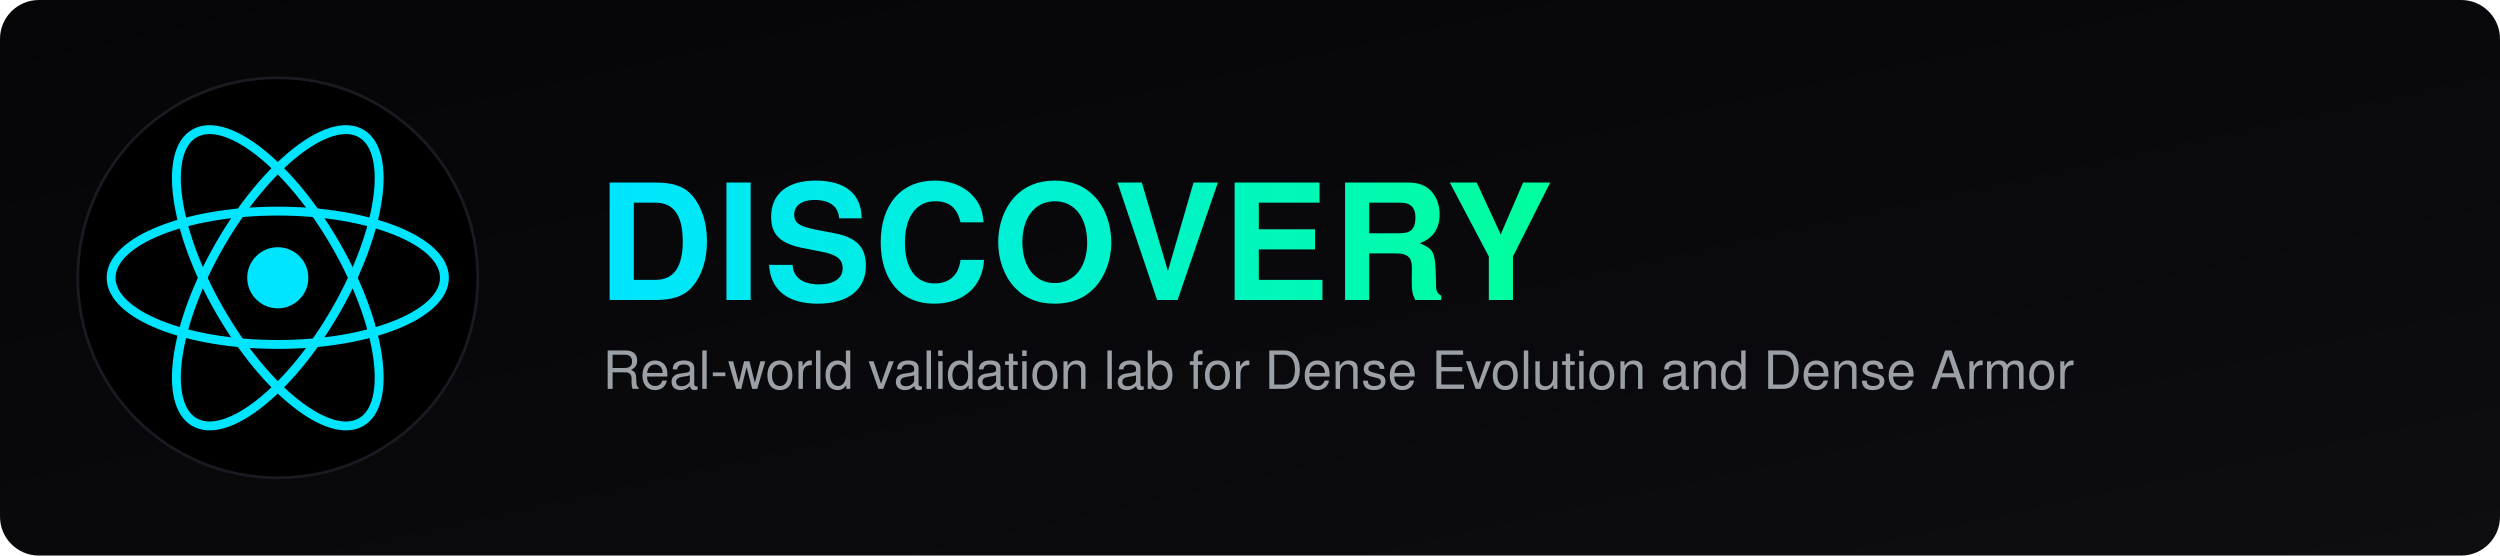
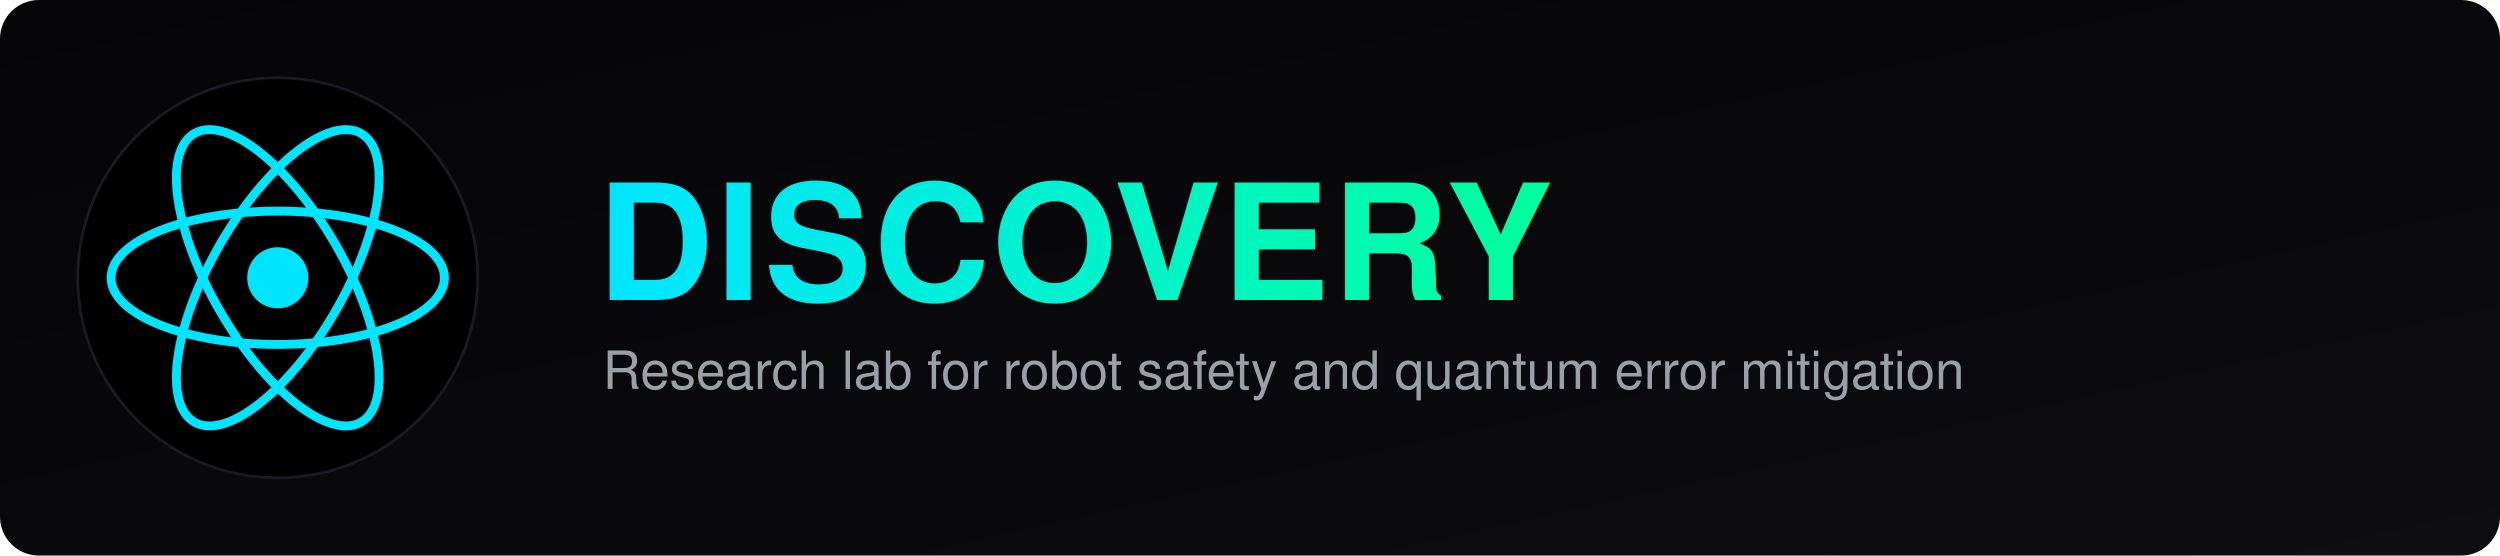
<svg xmlns="http://www.w3.org/2000/svg" viewBox="0 0 900 200" role="img" aria-labelledby="title">
  <defs>
    <linearGradient id="bg" x1="0%" y1="0%" x2="100%" y2="100%">
      <stop offset="0%" stop-color="#050507" />
      <stop offset="100%" stop-color="#0d0d12" />
    </linearGradient>
    <linearGradient id="textGrad" x1="0%" y1="0%" x2="100%" y2="0%">
      <stop offset="0%" stop-color="#00e5ff" />
      <stop offset="100%" stop-color="#00ff9d" />
    </linearGradient>
  </defs>
  <rect width="900" height="200" rx="14" fill="url(#bg)" />
  <g transform="translate(100,100)">
    <circle r="72" fill="#000000" stroke="#1a1a22" stroke-width="1" />
    <g fill="none" stroke="#00e5ff" stroke-width="3.2">
      <ellipse rx="60" ry="24" />
      <ellipse rx="60" ry="24" transform="rotate(60)" />
      <ellipse rx="60" ry="24" transform="rotate(120)" />
    </g>
    <circle r="11" fill="#00e5ff" />
  </g>
  <text x="215" y="108" font-family="Segoe UI, Helvetica, Arial, sans-serif" font-size="58" font-weight="700" letter-spacing="1" fill="url(#textGrad)">
    DISCOVERY
  </text>
  <text x="217" y="140" font-family="Segoe UI, Helvetica, Arial, sans-serif" font-size="19" fill="#9aa0a6">
-     Real-world validation lab for Dense Evolution and Dense Armor
+     Research lab for robot safety and quantum error mitigation
  </text>
</svg>
